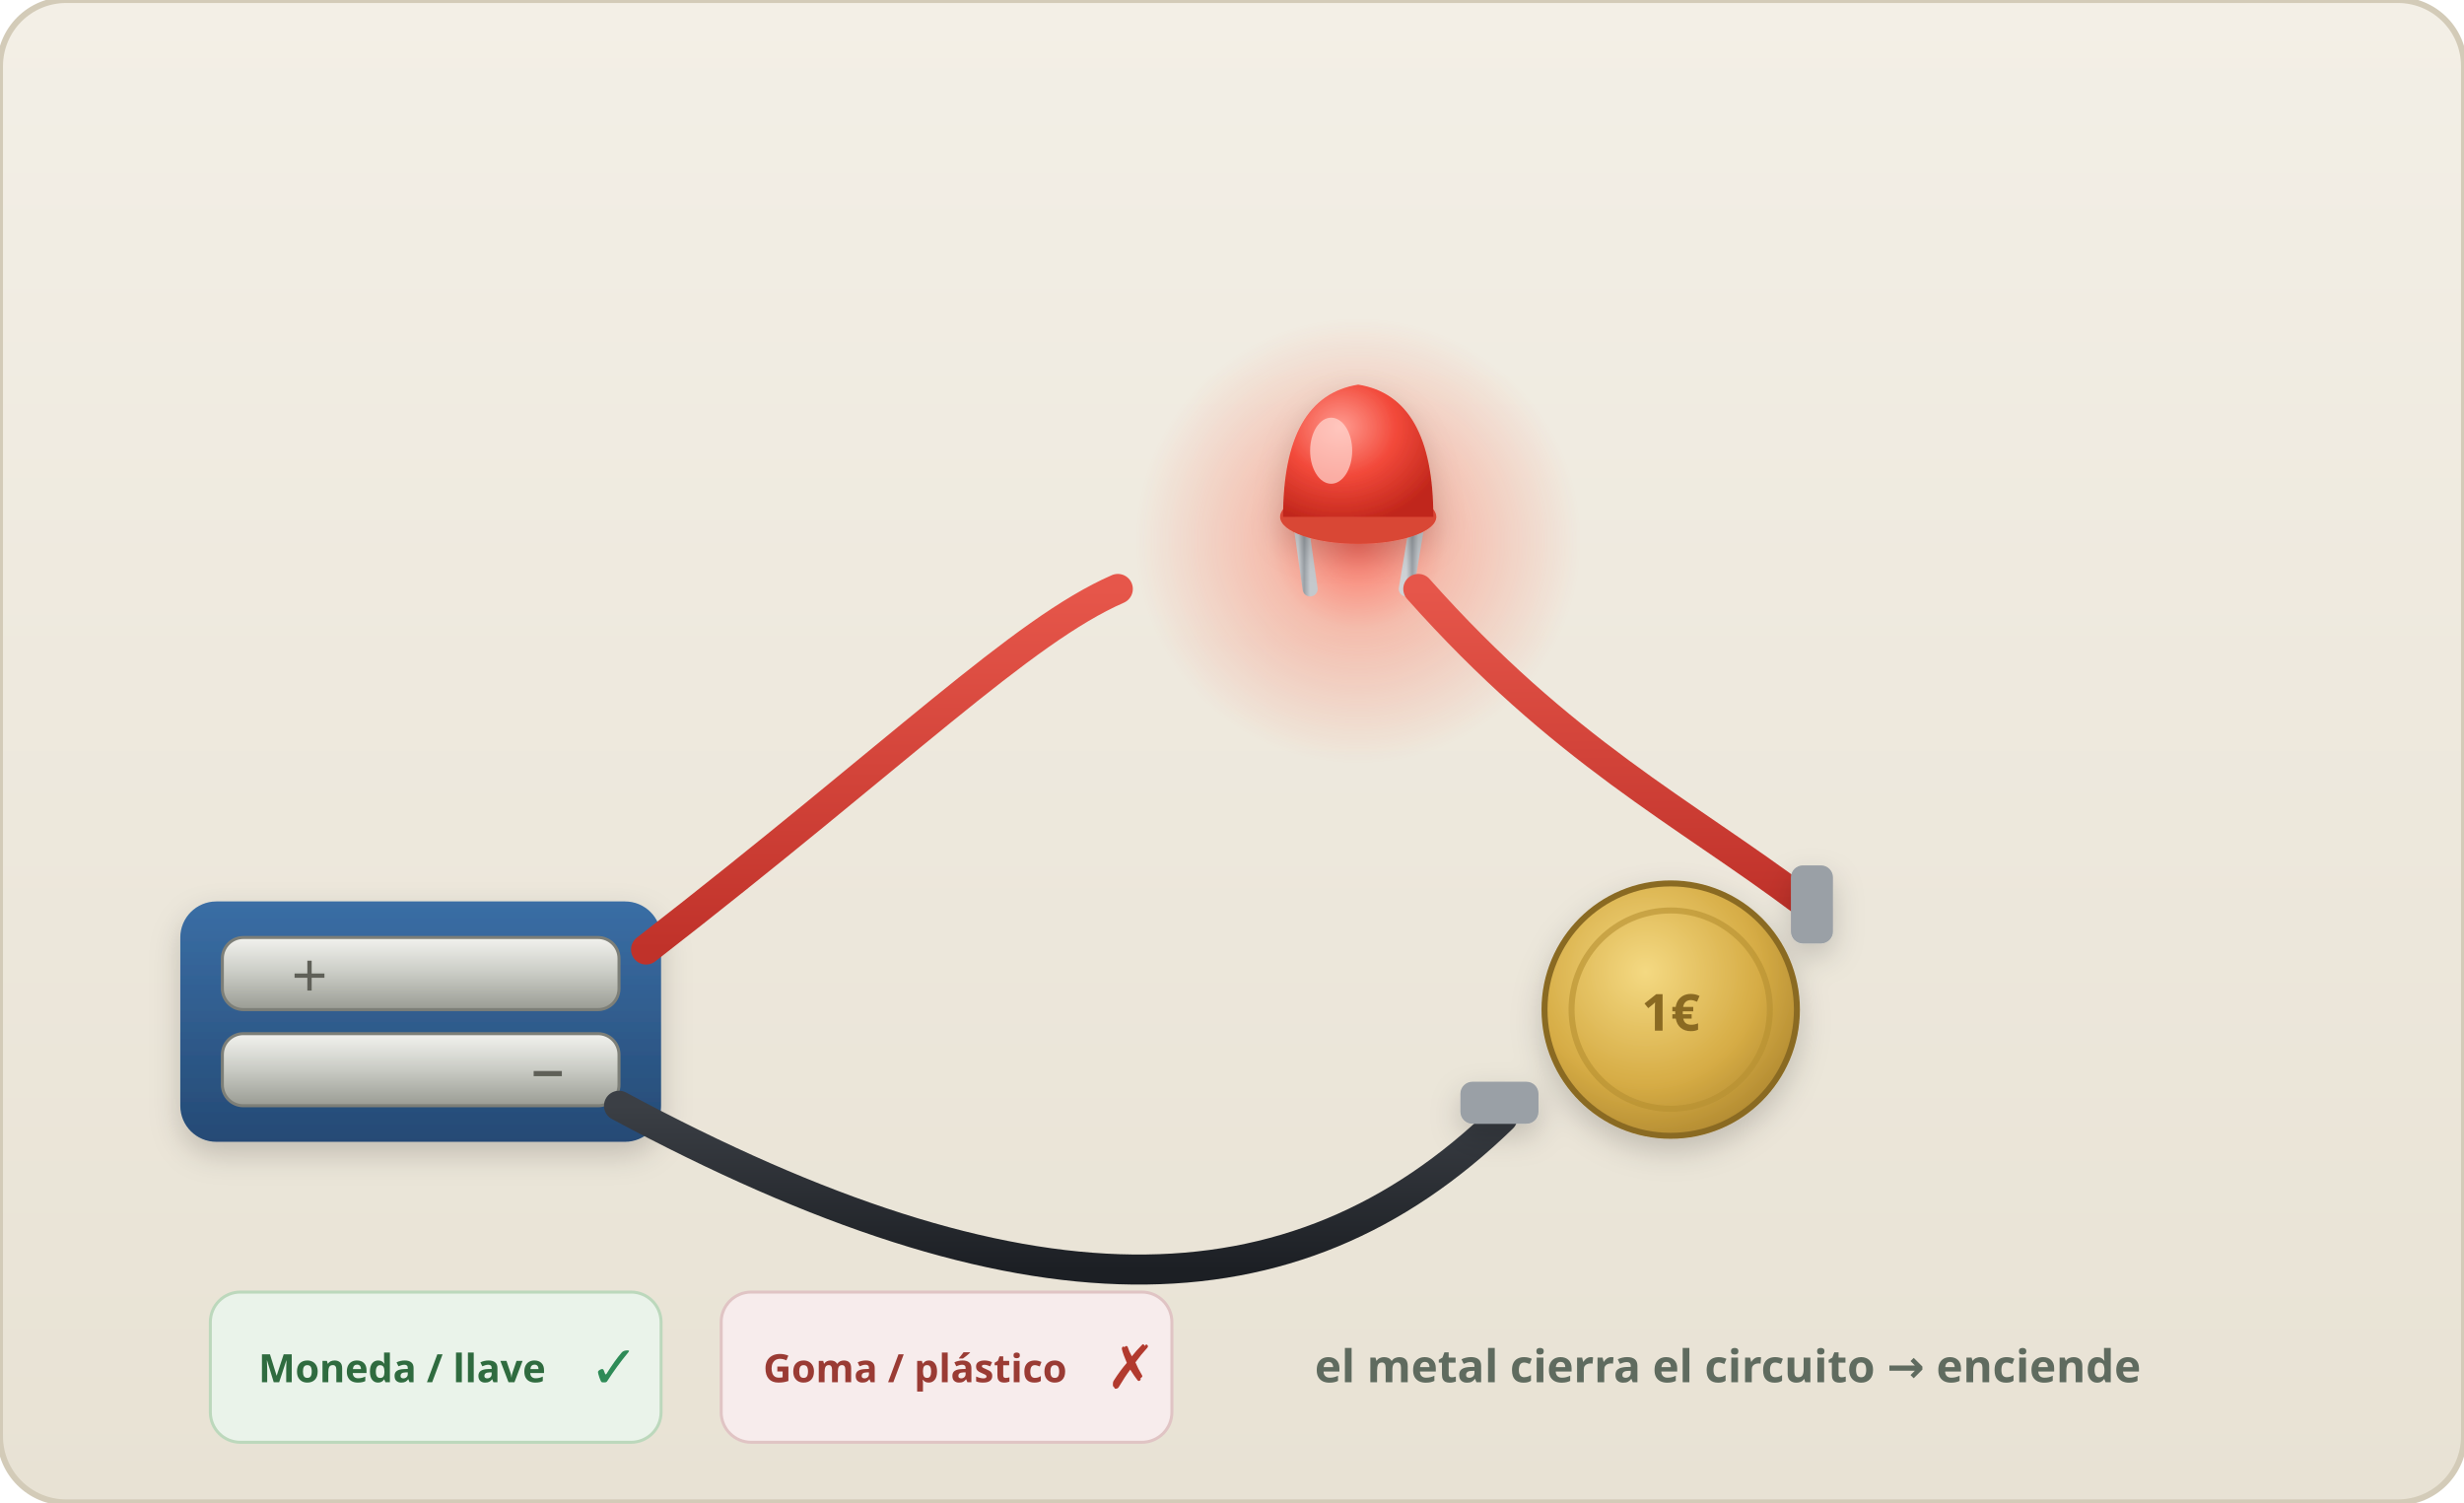
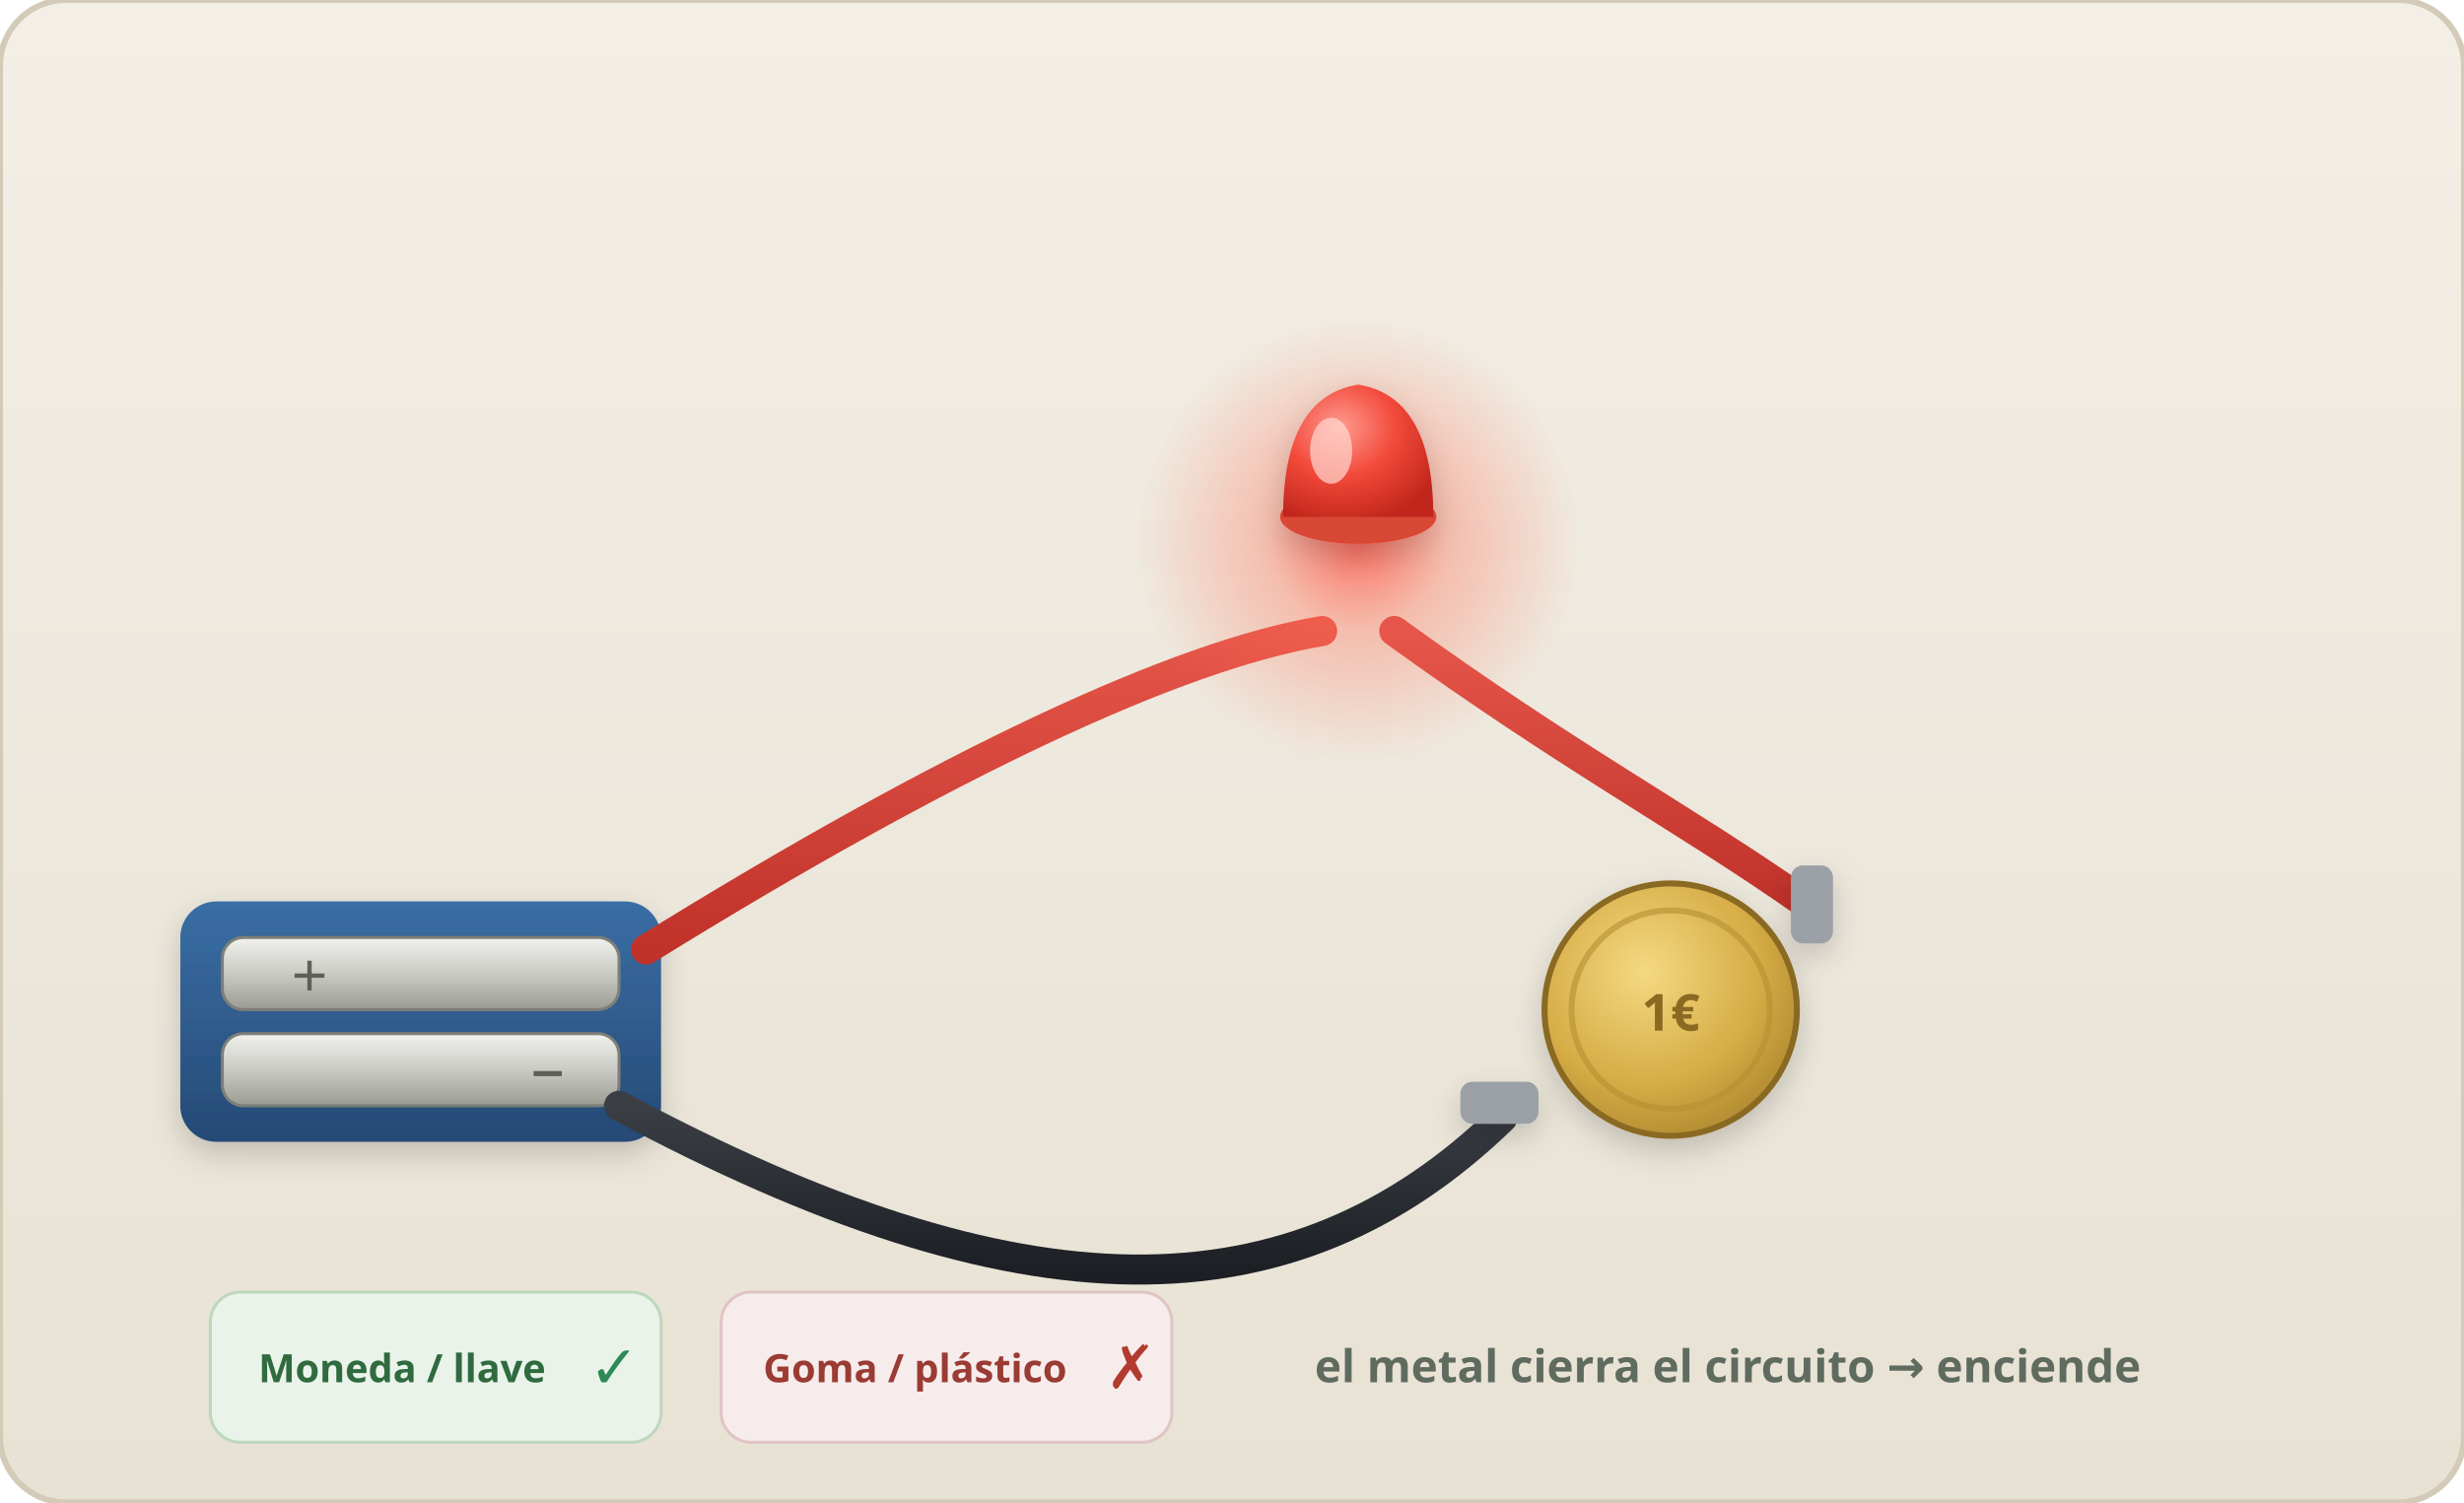
<svg xmlns="http://www.w3.org/2000/svg" viewBox="0 0 820 500" width="820" height="500" font-family="'Segoe UI',system-ui,sans-serif">
  <defs>
    <linearGradient id="panel" x1="0" y1="0" x2="0" y2="1">
      <stop offset="0" stop-color="#f3efe6" />
      <stop offset="1" stop-color="#e8e2d4" />
    </linearGradient>
    <linearGradient id="battBody" x1="0" y1="0" x2="0" y2="1">
      <stop offset="0" stop-color="#3a6ea5" />
      <stop offset="1" stop-color="#254a75" />
    </linearGradient>
    <linearGradient id="cell" x1="0" y1="0" x2="0" y2="1">
      <stop offset="0" stop-color="#f2f2ee" />
      <stop offset="0.5" stop-color="#c9cbc4" />
      <stop offset="1" stop-color="#9a9c94" />
    </linearGradient>
    <radialGradient id="ledGlow" cx="0.5" cy="0.5" r="0.5">
      <stop offset="0" stop-color="#ff5a4d" stop-opacity="0.85" />
      <stop offset="0.4" stop-color="#ff6a52" stop-opacity="0.35" />
      <stop offset="1" stop-color="#ff6a52" stop-opacity="0" />
    </radialGradient>
    <radialGradient id="ledDome" cx="0.38" cy="0.32" r="0.75">
      <stop offset="0" stop-color="#ff9a8f" />
      <stop offset="0.5" stop-color="#f2493a" />
      <stop offset="1" stop-color="#c0261b" />
    </radialGradient>
    <linearGradient id="wireR" x1="0" y1="0" x2="0" y2="1">
      <stop offset="0" stop-color="#e6564a" />
      <stop offset="1" stop-color="#c0322a" />
    </linearGradient>
    <linearGradient id="wireK" x1="0" y1="0" x2="0" y2="1">
      <stop offset="0" stop-color="#3b3f45" />
      <stop offset="1" stop-color="#1c1f24" />
    </linearGradient>
    <linearGradient id="leg" x1="0" y1="0" x2="1" y2="0">
      <stop offset="0" stop-color="#cfd3d6" />
      <stop offset="0.5" stop-color="#9aa0a6" />
      <stop offset="1" stop-color="#c4c9cd" />
    </linearGradient>
    <radialGradient id="coin" cx="0.4" cy="0.35" r="0.75">
      <stop offset="0" stop-color="#f4d982" />
      <stop offset="0.6" stop-color="#d6ac45" />
      <stop offset="1" stop-color="#a9822c" />
    </radialGradient>
    <filter id="soft" x="-25%" y="-25%" width="150%" height="150%">
      <feDropShadow dx="0" dy="4" stdDeviation="5" flood-color="#000" flood-opacity="0.18" />
    </filter>
  </defs>
  <rect x="0" y="0" width="820" height="500" rx="22" fill="url(#panel)" />
  <rect x="0" y="0" width="820" height="500" rx="22" fill="none" stroke="#d3cbb8" stroke-width="2" />
  <g filter="url(#soft)">
    <rect x="60" y="300" width="160" height="80" rx="12" fill="url(#battBody)" />
    <rect x="74" y="312" width="132" height="24" rx="7" fill="url(#cell)" stroke="#7d7f78" />
    <rect x="74" y="344" width="132" height="24" rx="7" fill="url(#cell)" stroke="#7d7f78" />
    <text x="96" y="330" font-size="14" font-weight="700" fill="#5f6158">＋</text>
    <text x="176" y="362" font-size="15" font-weight="700" fill="#5f6158">−</text>
  </g>
-   <path d="M215 316 C 300 250, 340 210, 372 196" fill="none" stroke="url(#wireR)" stroke-width="10" stroke-linecap="round" />
+   <path d="M215 316 C 315 254, 392 218, 440 210" fill="none" stroke="url(#wireR)" stroke-width="10" stroke-linecap="round" />
  <circle cx="452" cy="180" r="74" fill="url(#ledGlow)" />
-   <path d="M436 196 L432 168" stroke="url(#leg)" stroke-width="5" stroke-linecap="round" />
-   <path d="M468 196 L472 172" stroke="url(#leg)" stroke-width="5" stroke-linecap="round" />
+   <path d="M440 210 L440 178" stroke="url(#leg)" stroke-width="5" stroke-linecap="round" />
+   <path d="M464 210 L464 178" stroke="url(#leg)" stroke-width="5" stroke-linecap="round" />
  <g filter="url(#soft)">
    <ellipse cx="452" cy="172" rx="26" ry="9" fill="#d94636" />
    <path d="M427 172 Q427 132 452 128 Q477 132 477 172 Z" fill="url(#ledDome)" />
    <ellipse cx="443" cy="150" rx="7" ry="11" fill="#ffd9d2" opacity="0.7" />
  </g>
-   <path d="M472 196 C 520 250, 560 270, 600 300" fill="none" stroke="url(#wireR)" stroke-width="10" stroke-linecap="round" />
+   <path d="M464 210 C 522 252, 560 272, 600 300" fill="none" stroke="url(#wireR)" stroke-width="10" stroke-linecap="round" />
  <path d="M206 368 C 340 440, 430 440, 500 372" fill="none" stroke="url(#wireK)" stroke-width="10" stroke-linecap="round" />
  <g filter="url(#soft)">
    <rect x="486" y="360" width="26" height="14" rx="4" fill="#9aa0a6" />
    <rect x="596" y="288" width="14" height="26" rx="4" fill="#9aa0a6" />
    <ellipse cx="556" cy="336" rx="42" ry="42" fill="url(#coin)" stroke="#8a6a24" stroke-width="2" />
    <ellipse cx="556" cy="336" rx="33" ry="33" fill="none" stroke="#b58f30" stroke-width="2" opacity="0.6" />
    <text x="556" y="343" text-anchor="middle" font-size="17" font-weight="700" fill="#8a6a24">1€</text>
  </g>
  <text x="575" y="460" text-anchor="middle" font-size="15" font-weight="600" fill="#5f6b5f">el metal cierra el circuito → enciende</text>
  <g font-size="13" font-weight="600">
    <g transform="translate(70,430)">
      <rect width="150" height="50" rx="10" fill="#eaf3ea" stroke="#bcd8bc" />
      <text x="16" y="30" fill="#2f6b3f">Moneda / llave</text>
      <text x="126" y="32" font-size="20" fill="#2e8b57">✓</text>
    </g>
    <g transform="translate(240,430)">
      <rect width="150" height="50" rx="10" fill="#f7ecec" stroke="#e0c4c4" />
      <text x="14" y="30" fill="#9a3b34">Goma / plástico</text>
      <text x="128" y="32" font-size="20" fill="#b23a2e">✗</text>
    </g>
  </g>
</svg>
